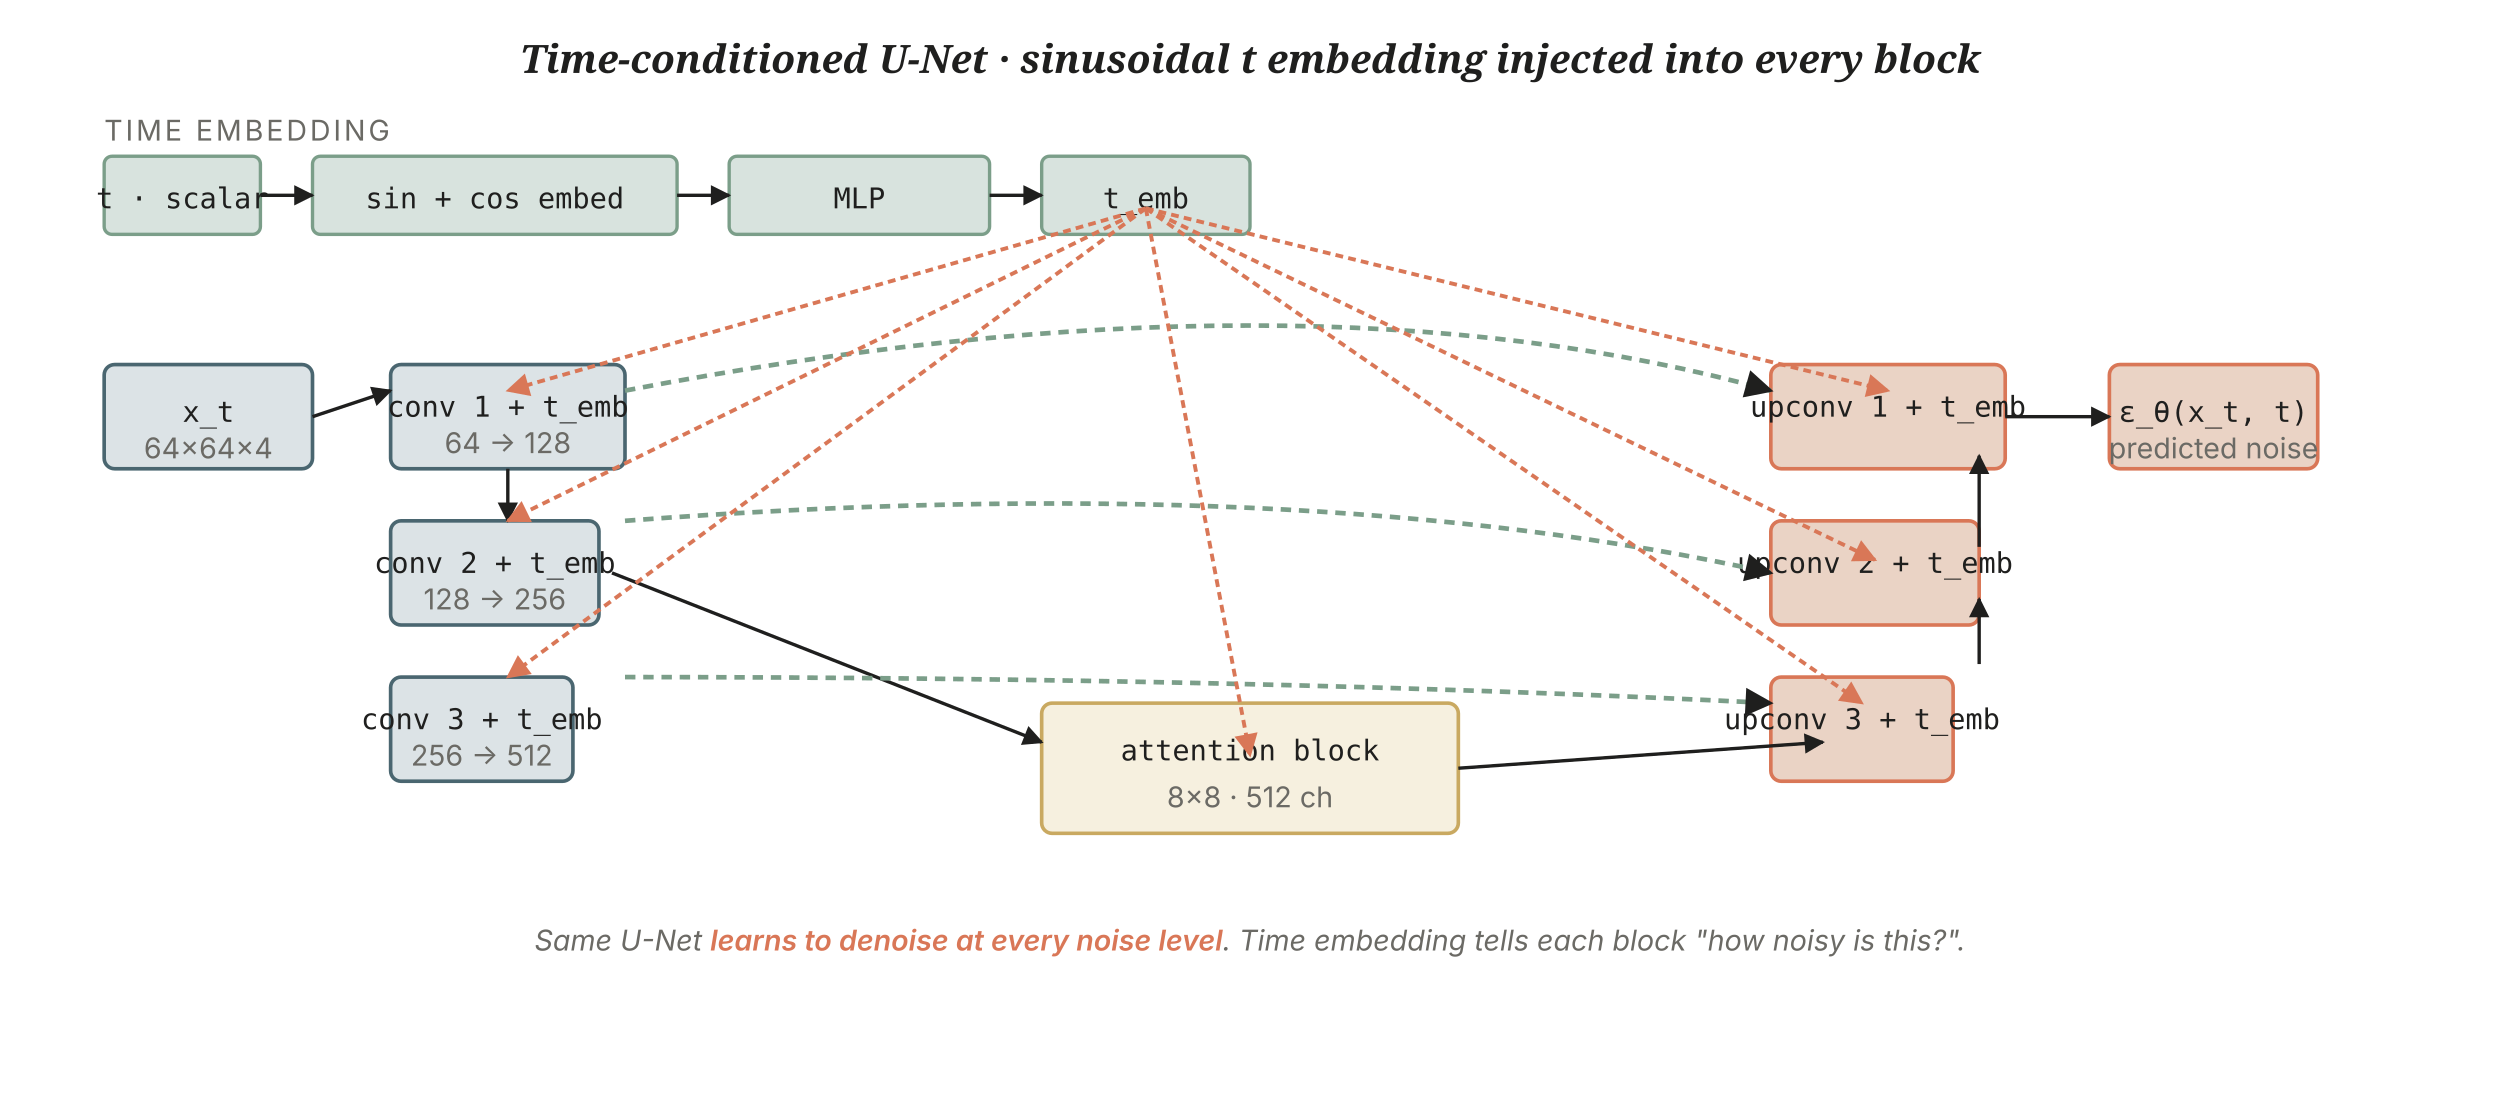
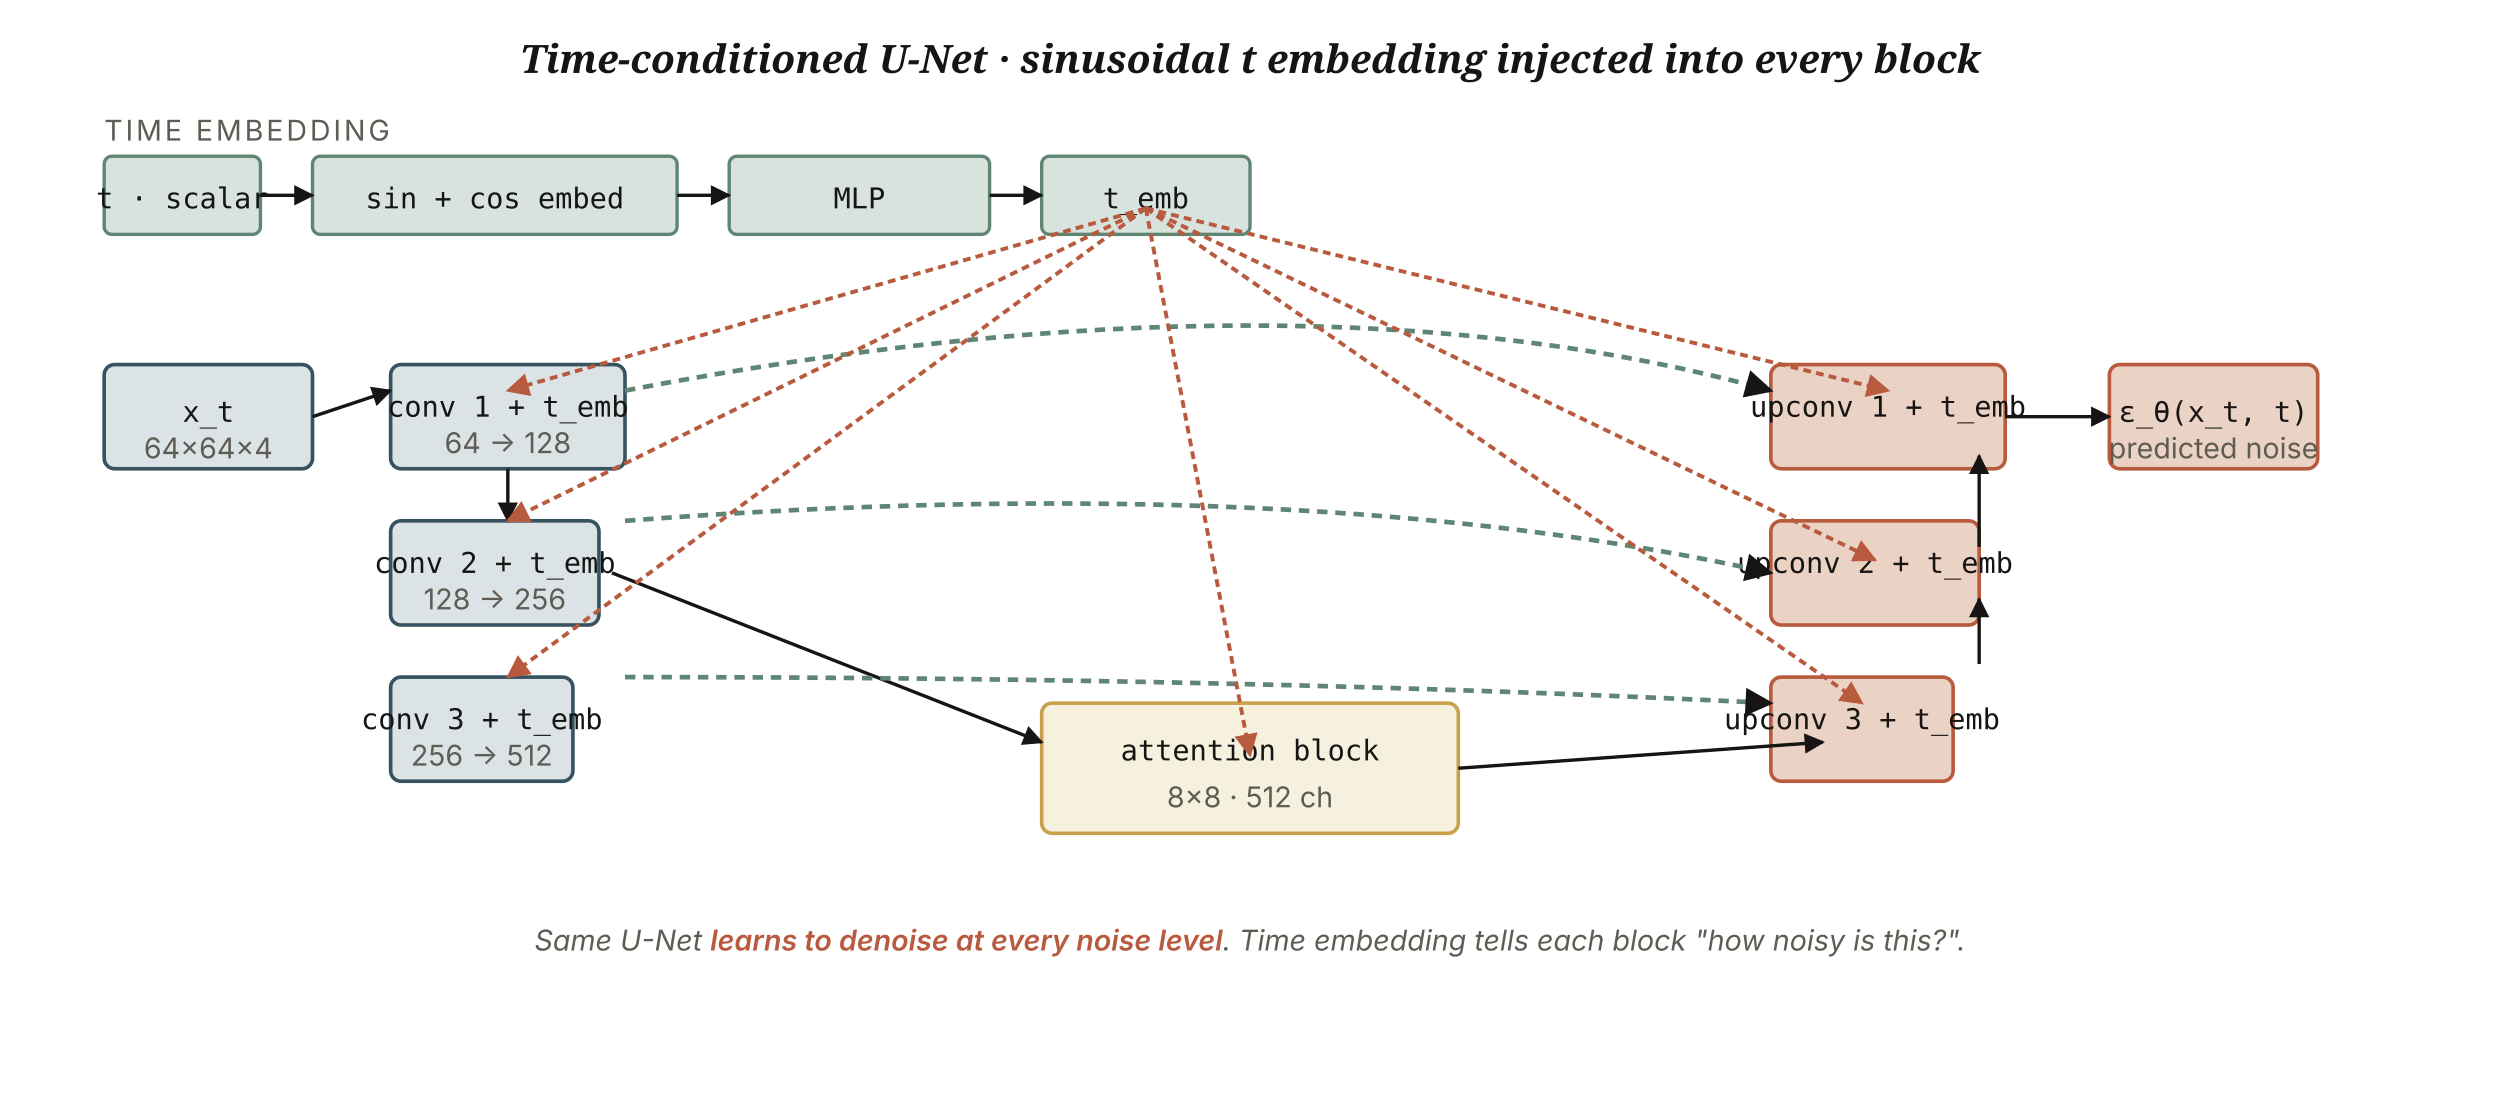
- <svg xmlns="http://www.w3.org/2000/svg" viewBox="0 0 960 420" font-family="Fraunces, Georgia, serif">
+ <svg xmlns="http://www.w3.org/2000/svg" viewBox="0 0 960 420" font-family="EB Garamond, Georgia, serif">
  <defs>
    <style>
-       .enc    { fill:#DCE3E6; stroke:#4A6670; stroke-width:1.4; rx:4; ry:4; }
-       .dec    { fill:#EAD3C5; stroke:#D97757; stroke-width:1.4; rx:4; ry:4; }
-       .bridge { fill:#F6F0DF; stroke:#C9A961; stroke-width:1.4; rx:4; ry:4; }
-       .time   { fill:#D8E3DE; stroke:#7B9E89; stroke-width:1.3; rx:3; ry:3; }
-       .sin    { stroke:#7B9E89; fill:none; stroke-width:1.5; }
-       .skip   { stroke:#7B9E89; fill:none; stroke-width:1.8; stroke-dasharray:4 3; }
-       .ink    { stroke:#1F1F1E; fill:none; stroke-width:1.3; }
-       .tinj   { stroke:#D97757; fill:none; stroke-width:1.5; stroke-dasharray:3 2; }
-       .mono   { font-family:'JetBrains Mono', monospace; font-size:11px; fill:#1F1F1E; }
-       .mut    { fill:#6B6A65; font-size:11px; font-family:Inter, sans-serif; }
-       .ttl    { fill:#1F1F1E; font-size:15px; font-weight:600; font-style:italic; }
-       .tag    { fill:#6B6A65; font-size:11px; letter-spacing:0.1em; text-transform:uppercase; font-family:Inter, sans-serif; }
+       .enc    { fill:#DCE3E6; stroke:#37535F; stroke-width:1.4; rx:4; ry:4; }
+       .dec    { fill:#EAD3C5; stroke:#B85A3E; stroke-width:1.4; rx:4; ry:4; }
+       .bridge { fill:#F6F0DF; stroke:#C9A14A; stroke-width:1.4; rx:4; ry:4; }
+       .time   { fill:#D8E3DE; stroke:#5F8573; stroke-width:1.3; rx:3; ry:3; }
+       .sin    { stroke:#5F8573; fill:none; stroke-width:1.5; }
+       .skip   { stroke:#5F8573; fill:none; stroke-width:1.8; stroke-dasharray:4 3; }
+       .ink    { stroke:#161513; fill:none; stroke-width:1.3; }
+       .tinj   { stroke:#B85A3E; fill:none; stroke-width:1.5; stroke-dasharray:3 2; }
+       .mono   { font-family:'JetBrains Mono', monospace; font-size:11px; fill:#161513; }
+       .mut    { fill:#5F5C54; font-size:11px; font-family:Inter, sans-serif; }
+       .ttl    { fill:#161513; font-size:15px; font-weight:600; font-style:italic; }
+       .tag    { fill:#5F5C54; font-size:11px; letter-spacing:0.1em; text-transform:uppercase; font-family:Inter, sans-serif; }
    </style>
    <marker id="uc-a" viewBox="0 0 10 10" refX="9" refY="5" markerWidth="6" markerHeight="6" orient="auto">
-       <path d="M0,0 L10,5 L0,10 z" fill="#1F1F1E" />
+       <path d="M0,0 L10,5 L0,10 z" fill="#161513" />
    </marker>
    <marker id="uc-t" viewBox="0 0 10 10" refX="9" refY="5" markerWidth="6" markerHeight="6" orient="auto">
-       <path d="M0,0 L10,5 L0,10 z" fill="#D97757" />
+       <path d="M0,0 L10,5 L0,10 z" fill="#B85A3E" />
    </marker>
  </defs>
  <text x="480" y="28" text-anchor="middle" class="ttl">Time-conditioned U-Net · sinusoidal t embedding injected into every block</text>
  <g transform="translate(40, 60)">
-     <text x="0" y="-6" class="tag" fill="#D97757">TIME EMBEDDING</text>
+     <text x="0" y="-6" class="tag" fill="#B85A3E">TIME EMBEDDING</text>
    <rect class="time" x="0" y="0" width="60" height="30" />
-     <text x="30" y="20" text-anchor="middle" class="mono" fill="#7B9E89">t · scalar</text>
+     <text x="30" y="20" text-anchor="middle" class="mono" fill="#5F8573">t · scalar</text>
    <rect class="time" x="80" y="0" width="140" height="30" />
-     <text x="150" y="20" text-anchor="middle" class="mono" fill="#7B9E89">sin + cos embed</text>
+     <text x="150" y="20" text-anchor="middle" class="mono" fill="#5F8573">sin + cos embed</text>
    <rect class="time" x="240" y="0" width="100" height="30" />
-     <text x="290" y="20" text-anchor="middle" class="mono" fill="#7B9E89">MLP</text>
+     <text x="290" y="20" text-anchor="middle" class="mono" fill="#5F8573">MLP</text>
    <rect class="time" x="360" y="0" width="80" height="30" />
-     <text x="400" y="20" text-anchor="middle" class="mono" fill="#7B9E89">t_emb</text>
+     <text x="400" y="20" text-anchor="middle" class="mono" fill="#5F8573">t_emb</text>
    <g class="ink" marker-end="url(#uc-a)">
      <line x1="60" y1="15" x2="80" y2="15" />
      <line x1="220" y1="15" x2="240" y2="15" />
      <line x1="340" y1="15" x2="360" y2="15" />
    </g>
  </g>
  <g transform="translate(40, 140)">
    <rect class="enc" x="0" y="0" width="80" height="40" />
-     <text x="40" y="22" text-anchor="middle" class="mono" fill="#4A6670">x_t</text>
-     <text x="40" y="36" text-anchor="middle" class="mut" fill="#4A6670">64×64×4</text>
+     <text x="40" y="22" text-anchor="middle" class="mono" fill="#37535F">x_t</text>
+     <text x="40" y="36" text-anchor="middle" class="mut" fill="#37535F">64×64×4</text>
  </g>
  <g transform="translate(150, 130)">
    <rect class="enc" x="0" y="10" width="90" height="40" />
-     <text x="45" y="30" text-anchor="middle" class="mono" fill="#4A6670">conv 1 + t_emb</text>
-     <text x="45" y="44" text-anchor="middle" class="mut" fill="#4A6670">64 → 128</text>
+     <text x="45" y="30" text-anchor="middle" class="mono" fill="#37535F">conv 1 + t_emb</text>
+     <text x="45" y="44" text-anchor="middle" class="mut" fill="#37535F">64 → 128</text>
    <rect class="enc" x="0" y="70" width="80" height="40" />
-     <text x="40" y="90" text-anchor="middle" class="mono" fill="#4A6670">conv 2 + t_emb</text>
-     <text x="40" y="104" text-anchor="middle" class="mut" fill="#4A6670">128 → 256</text>
+     <text x="40" y="90" text-anchor="middle" class="mono" fill="#37535F">conv 2 + t_emb</text>
+     <text x="40" y="104" text-anchor="middle" class="mut" fill="#37535F">128 → 256</text>
    <rect class="enc" x="0" y="130" width="70" height="40" />
-     <text x="35" y="150" text-anchor="middle" class="mono" fill="#4A6670">conv 3 + t_emb</text>
-     <text x="35" y="164" text-anchor="middle" class="mut" fill="#4A6670">256 → 512</text>
+     <text x="35" y="150" text-anchor="middle" class="mono" fill="#37535F">conv 3 + t_emb</text>
+     <text x="35" y="164" text-anchor="middle" class="mut" fill="#37535F">256 → 512</text>
  </g>
  <g transform="translate(400, 270)">
    <rect class="bridge" x="0" y="0" width="160" height="50" />
-     <text x="80" y="22" text-anchor="middle" class="mono" fill="#C9A961">attention block</text>
-     <text x="80" y="40" text-anchor="middle" class="mut" fill="#C9A961">8×8 · 512 ch</text>
+     <text x="80" y="22" text-anchor="middle" class="mono" fill="#C9A14A">attention block</text>
+     <text x="80" y="40" text-anchor="middle" class="mut" fill="#C9A14A">8×8 · 512 ch</text>
  </g>
  <g transform="translate(680, 130)">
    <rect class="dec" x="0" y="130" width="70" height="40" />
-     <text x="35" y="150" text-anchor="middle" class="mono" fill="#D97757">upconv 3 + t_emb</text>
+     <text x="35" y="150" text-anchor="middle" class="mono" fill="#B85A3E">upconv 3 + t_emb</text>
    <rect class="dec" x="0" y="70" width="80" height="40" />
-     <text x="40" y="90" text-anchor="middle" class="mono" fill="#D97757">upconv 2 + t_emb</text>
+     <text x="40" y="90" text-anchor="middle" class="mono" fill="#B85A3E">upconv 2 + t_emb</text>
    <rect class="dec" x="0" y="10" width="90" height="40" />
-     <text x="45" y="30" text-anchor="middle" class="mono" fill="#D97757">upconv 1 + t_emb</text>
+     <text x="45" y="30" text-anchor="middle" class="mono" fill="#B85A3E">upconv 1 + t_emb</text>
  </g>
  <g transform="translate(810, 140)">
    <rect class="dec" x="0" y="0" width="80" height="40" />
-     <text x="40" y="22" text-anchor="middle" class="mono" fill="#D97757">ε_θ(x_t, t)</text>
-     <text x="40" y="36" text-anchor="middle" class="mut" fill="#D97757">predicted noise</text>
+     <text x="40" y="22" text-anchor="middle" class="mono" fill="#B85A3E">ε_θ(x_t, t)</text>
+     <text x="40" y="36" text-anchor="middle" class="mut" fill="#B85A3E">predicted noise</text>
  </g>
  <g class="ink" marker-end="url(#uc-a)">
    <line x1="120" y1="160" x2="150" y2="150" />
    <line x1="195" y1="180" x2="195" y2="200" />
    <line x1="235" y1="220" x2="400" y2="285" />
    <line x1="560" y1="295" x2="700" y2="285" />
    <line x1="760" y1="255" x2="760" y2="230" />
    <line x1="760" y1="210" x2="760" y2="175" />
    <line x1="770" y1="160" x2="810" y2="160" />
  </g>
  <g class="skip" marker-end="url(#uc-a)">
    <path d="M 240 150 Q 500 100 680 150" />
    <path d="M 240 200 Q 500 180 680 220" />
    <path d="M 240 260 Q 480 260 680 270" />
  </g>
  <g class="tinj" marker-end="url(#uc-t)">
    <line x1="440" y1="80" x2="195" y2="150" />
    <line x1="440" y1="80" x2="195" y2="200" />
    <line x1="440" y1="80" x2="195" y2="260" />
    <line x1="440" y1="80" x2="480" y2="290" />
    <line x1="440" y1="80" x2="715" y2="270" />
    <line x1="440" y1="80" x2="720" y2="215" />
    <line x1="440" y1="80" x2="725" y2="150" />
  </g>
  <g transform="translate(40, 365)">
    <text x="440" y="0" text-anchor="middle" class="mut" font-style="italic">
-       Same U-Net <tspan fill="#D97757" font-weight="600">learns to denoise at every noise level</tspan>. Time embedding tells each block "how noisy is this?".
+       Same U-Net <tspan fill="#B85A3E" font-weight="600">learns to denoise at every noise level</tspan>. Time embedding tells each block "how noisy is this?".
    </text>
  </g>
</svg>
